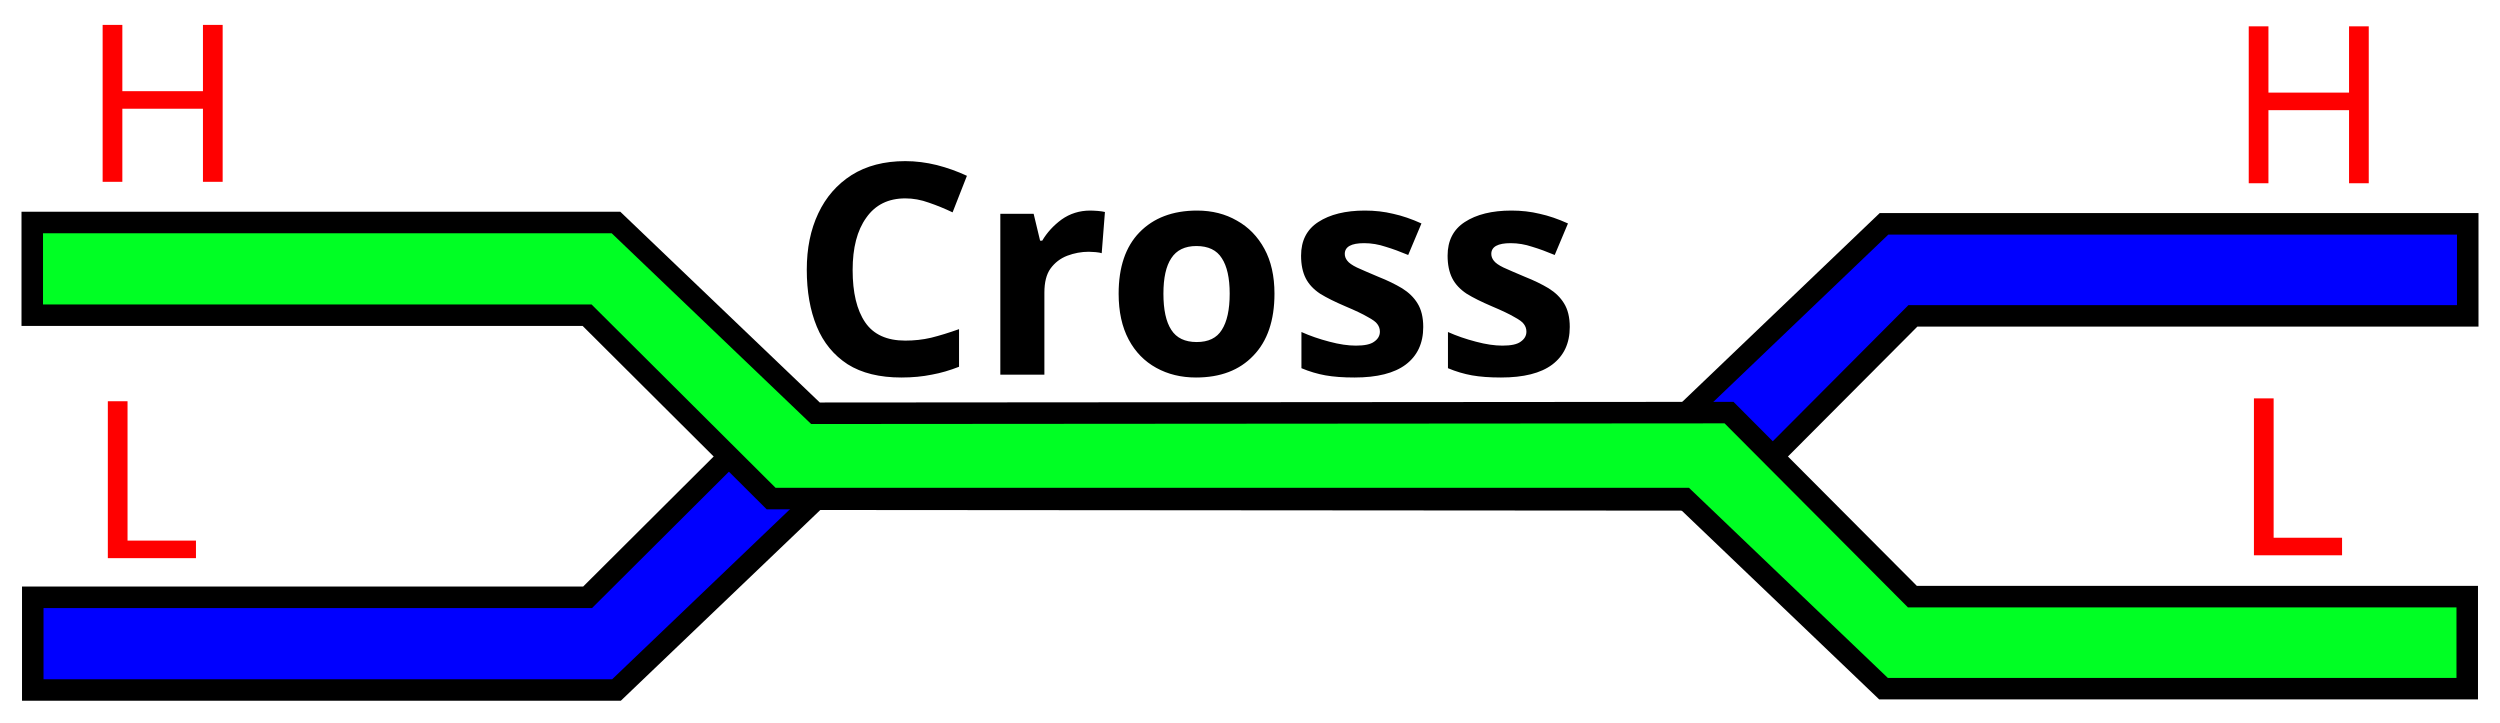
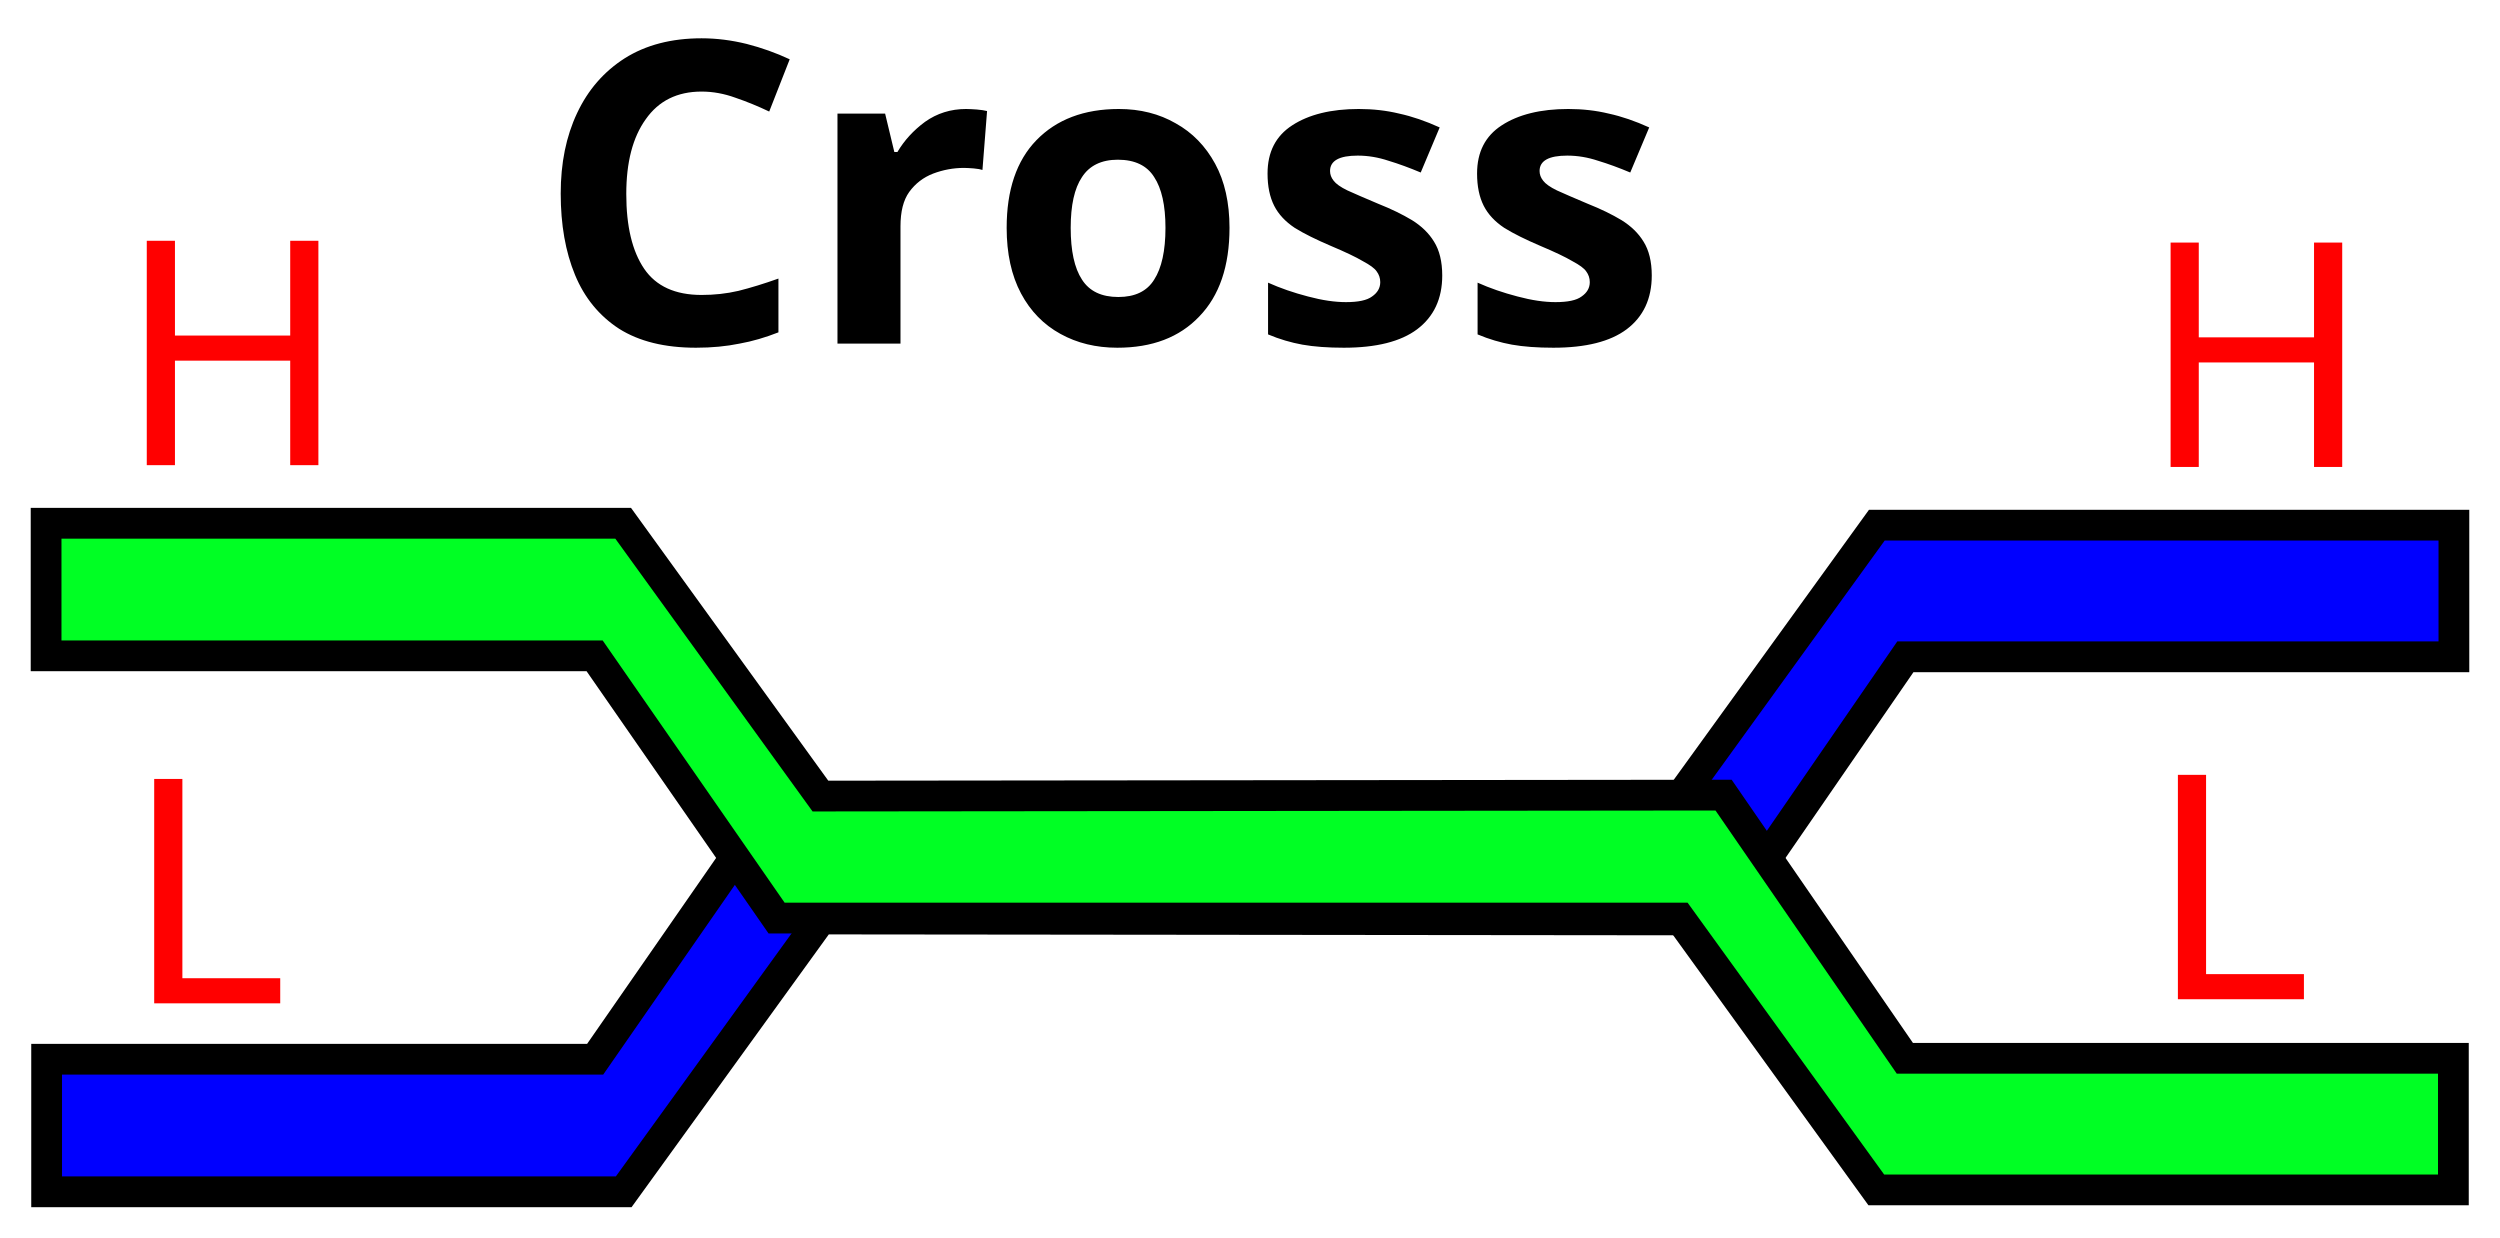
- <svg xmlns="http://www.w3.org/2000/svg" width="116.305" height="33.6" viewBox="0 0 109.037 31.5" id="svg2" version="1.1">
+ <svg xmlns="http://www.w3.org/2000/svg" width="81.333" height="40.274" viewBox="0 0 76.25 37.757" id="svg2" version="1.1">
  <defs id="defs18">
    <marker orient="auto" refY="0" refX="0" id="TriangleOutM" style="overflow:visible">
      <path id="path4301" d="m 5.77,0 -8.65,5 0,-10 8.65,5 z" style="fill:#ff0000;fill-opacity:1;fill-rule:evenodd;stroke:#ff0000;stroke-width:1pt;stroke-opacity:1" transform="scale(0.4,0.4)" />
    </marker>
    <marker orient="auto" refY="0" refX="0" id="marker4574" style="overflow:visible">
      <path id="path4576" style="fill:#0000ff;fill-opacity:1;fill-rule:evenodd;stroke:#0000ff;stroke-width:0.625;stroke-linejoin:round;stroke-opacity:1" d="M 8.719,4.034 -2.207,0.016 8.719,-4.002 c -1.745,2.372 -1.735,5.617 -6e-7,8.035 z" transform="scale(-0.6,-0.6)" />
    </marker>
    <marker orient="auto" refY="0" refX="0" id="marker4528" style="overflow:visible">
      <path id="path4530" d="M 0,0 5,-5 -12.5,0 5,5 0,0 z" style="fill:#0000ff;fill-opacity:1;fill-rule:evenodd;stroke:#0000ff;stroke-width:1pt;stroke-opacity:1" transform="matrix(-0.2,0,0,-0.2,-1.2,0)" />
    </marker>
    <marker orient="auto" refY="0" refX="0" id="Arrow2Mend" style="overflow:visible">
      <path id="path4183" style="fill:#0000ff;fill-opacity:1;fill-rule:evenodd;stroke:#0000ff;stroke-width:0.625;stroke-linejoin:round;stroke-opacity:1" d="M 8.719,4.034 -2.207,0.016 8.719,-4.002 c -1.745,2.372 -1.735,5.617 -6e-7,8.035 z" transform="scale(-0.6,-0.6)" />
    </marker>
    <marker orient="auto" refY="0" refX="0" id="Arrow1Send" style="overflow:visible">
      <path id="path4171" d="M 0,0 5,-5 -12.5,0 5,5 0,0 z" style="fill:#0000ff;fill-opacity:1;fill-rule:evenodd;stroke:#0000ff;stroke-width:1pt;stroke-opacity:1" transform="matrix(-0.2,0,0,-0.2,-1.2,0)" />
    </marker>
    <marker orient="auto" refY="0" refX="0" id="Arrow1Mend" style="overflow:visible">
      <path id="path4165" d="M 0,0 5,-5 -12.5,0 5,5 0,0 z" style="fill:#0000ff;fill-opacity:1;fill-rule:evenodd;stroke:#0000ff;stroke-width:1pt;stroke-opacity:1" transform="matrix(-0.4,0,0,-0.4,-4,0)" />
    </marker>
    <marker orient="auto" refY="0" refX="0" id="StopL" style="overflow:visible">
      <path id="path4325" d="M 0,5.65 0,-5.65" style="fill:none;stroke:#0000ff;stroke-width:1pt;stroke-opacity:1" transform="scale(0.8,0.8)" />
    </marker>
  </defs>
-   <text xml:space="preserve" style="font-size:9.594px;font-style:normal;font-weight:normal;line-height:125%;letter-spacing:0px;word-spacing:0px;fill:#ff0000;fill-opacity:1;stroke:none;font-family:sans-serif" x="3.54" y="7.932" id="text4266">
-     <tspan id="tspan4268" x="3.54" y="7.932">H</tspan>
+   <text xml:space="preserve" style="font-size:9.594px;font-style:normal;font-weight:normal;line-height:125%;letter-spacing:0px;word-spacing:0px;fill:#ff0000;fill-opacity:1;stroke:none;font-family:sans-serif" x="3.54" y="14.188" id="text4266">
+     <tspan id="tspan4268" x="3.54" y="14.188">H</tspan>
  </text>
-   <text xml:space="preserve" style="font-size:12.858px;font-style:normal;font-weight:normal;line-height:125%;letter-spacing:0px;word-spacing:0px;fill:#000000;fill-opacity:1;stroke:none;font-family:sans-serif" x="34.437" y="16.341" id="text4288">
-     <tspan id="tspan4290" x="34.437" y="16.341" style="font-style:normal;font-variant:normal;font-weight:bold;font-stretch:normal;font-family:sans-serif;-inkscape-font-specification:sans-serif Bold">Cross</tspan>
+   <text xml:space="preserve" style="font-size:12.858px;font-style:normal;font-weight:normal;line-height:125%;letter-spacing:0px;word-spacing:0px;fill:#000000;fill-opacity:1;stroke:none;font-family:sans-serif" x="16.35" y="10.481" id="text4288">
+     <tspan id="tspan4290" x="16.35" y="10.481" style="font-style:normal;font-variant:normal;font-weight:bold;font-stretch:normal;font-family:sans-serif;-inkscape-font-specification:sans-serif Bold">Cross</tspan>
  </text>
-   <path style="fill:#0000ff;fill-opacity:1;stroke:#000000;stroke-width:0.938;stroke-linecap:square;stroke-linejoin:miter;stroke-miterlimit:4;stroke-opacity:1;stroke-dasharray:none;stroke-dashoffset:0" d="m 82.171,9.762 -8.672,8.291 -37.676,0 -2.168,0 -8.027,7.998 -24.199,0 0,4.043 25.459,0 8.701,-8.32 0.176,0 39.668,0.029 7.998,-8.027 24.199,0 0,-4.014 -25.459,0 z" id="path4284" />
-   <text xml:space="preserve" style="font-size:9.594px;font-style:normal;font-weight:normal;line-height:125%;letter-spacing:0px;word-spacing:0px;fill:#ff0000;fill-opacity:1;stroke:none;font-family:sans-serif" x="3.766" y="24.342" id="text4266-75">
-     <tspan id="tspan4268-3" x="3.766" y="24.342">L</tspan>
+   <path style="fill:#0000ff;fill-opacity:1;stroke:#000000;stroke-width:0.938;stroke-linecap:square;stroke-linejoin:miter;stroke-miterlimit:4;stroke-opacity:1;stroke-dasharray:none;stroke-dashoffset:0" d="m 57.243,16.018 -5.995,8.291 -26.047,0 -1.499,0 -5.55,7.998 -16.73,0 0,4.043 17.601,0 6.016,-8.32 0.122,0 27.424,0.029 5.529,-8.027 16.73,0 0,-4.014 -17.601,0 z" id="path4284" />
+   <text xml:space="preserve" style="font-size:9.594px;font-style:normal;font-weight:normal;line-height:125%;letter-spacing:0px;word-spacing:0px;fill:#ff0000;fill-opacity:1;stroke:none;font-family:sans-serif" x="3.766" y="30.599" id="text4266-75">
+     <tspan id="tspan4268-3" x="3.766" y="30.599">L</tspan>
  </text>
-   <path style="fill:#00ff24;fill-opacity:1;stroke:#000000;stroke-width:0.938;stroke-linecap:square;stroke-linejoin:miter;stroke-miterlimit:4;stroke-opacity:1;stroke-dasharray:none;stroke-dashoffset:0" d="m 82.149,30.036 -8.672,-8.291 -37.676,0 -2.168,0 -8.027,-7.998 -24.199,0 0,-4.043 25.459,0 8.701,8.32 0.176,0 39.668,-0.029 7.998,8.027 24.199,0 0,4.014 -25.459,0 z" id="path4284-5" />
-   <text xml:space="preserve" style="font-size:9.594px;font-style:normal;font-weight:normal;line-height:125%;letter-spacing:0px;word-spacing:0px;fill:#ff0000;fill-opacity:1;stroke:none;font-family:sans-serif" x="97.14" y="7.99" id="text4266-3">
-     <tspan id="tspan4268-5" x="97.14" y="7.99">H</tspan>
+   <path style="fill:#00ff24;fill-opacity:1;stroke:#000000;stroke-width:0.938;stroke-linecap:square;stroke-linejoin:miter;stroke-miterlimit:4;stroke-opacity:1;stroke-dasharray:none;stroke-dashoffset:0" d="m 57.227,36.292 -5.995,-8.291 -26.047,0 -1.499,0 -5.55,-7.998 -16.73,0 0,-4.043 17.601,0 6.016,8.32 0.122,0 27.424,-0.029 5.529,8.027 16.73,0 0,4.014 -17.601,0 z" id="path4284-5" />
+   <text xml:space="preserve" style="font-size:9.594px;font-style:normal;font-weight:normal;line-height:125%;letter-spacing:0px;word-spacing:0px;fill:#ff0000;fill-opacity:1;stroke:none;font-family:sans-serif" x="65.265" y="14.246" id="text4266-3">
+     <tspan id="tspan4268-5" x="65.265" y="14.246">H</tspan>
  </text>
-   <text xml:space="preserve" style="font-size:9.594px;font-style:normal;font-weight:normal;line-height:125%;letter-spacing:0px;word-spacing:0px;fill:#ff0000;fill-opacity:1;stroke:none;font-family:sans-serif" x="97.366" y="24.222" id="text4266-75-6">
-     <tspan id="tspan4268-3-2" x="97.366" y="24.222">L</tspan>
+   <text xml:space="preserve" style="font-size:9.594px;font-style:normal;font-weight:normal;line-height:125%;letter-spacing:0px;word-spacing:0px;fill:#ff0000;fill-opacity:1;stroke:none;font-family:sans-serif" x="65.49" y="30.479" id="text4266-75-6">
+     <tspan id="tspan4268-3-2" x="65.49" y="30.479">L</tspan>
  </text>
</svg>
